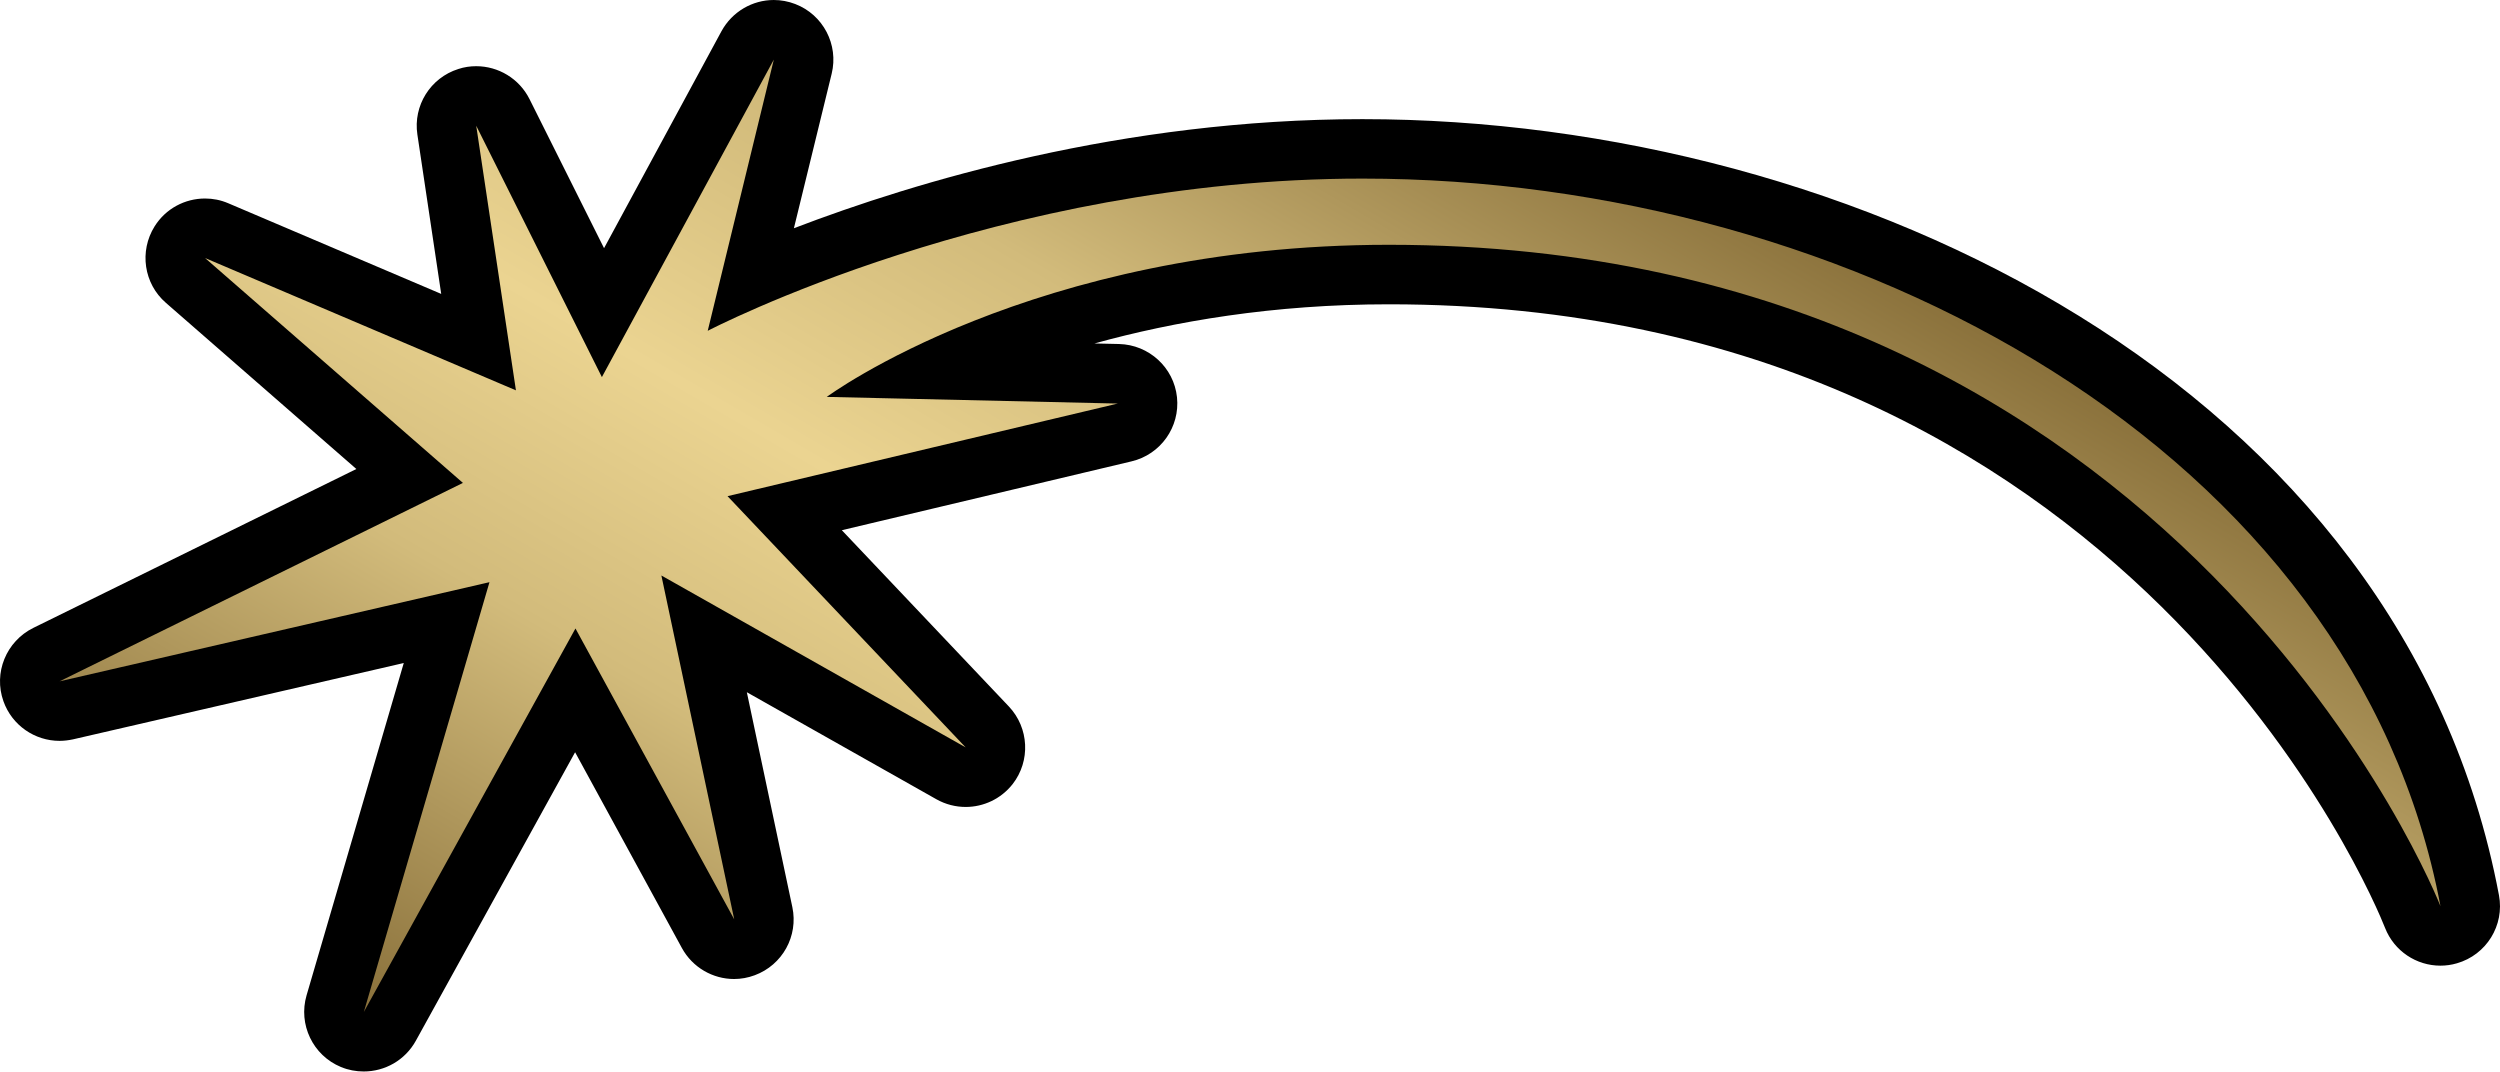
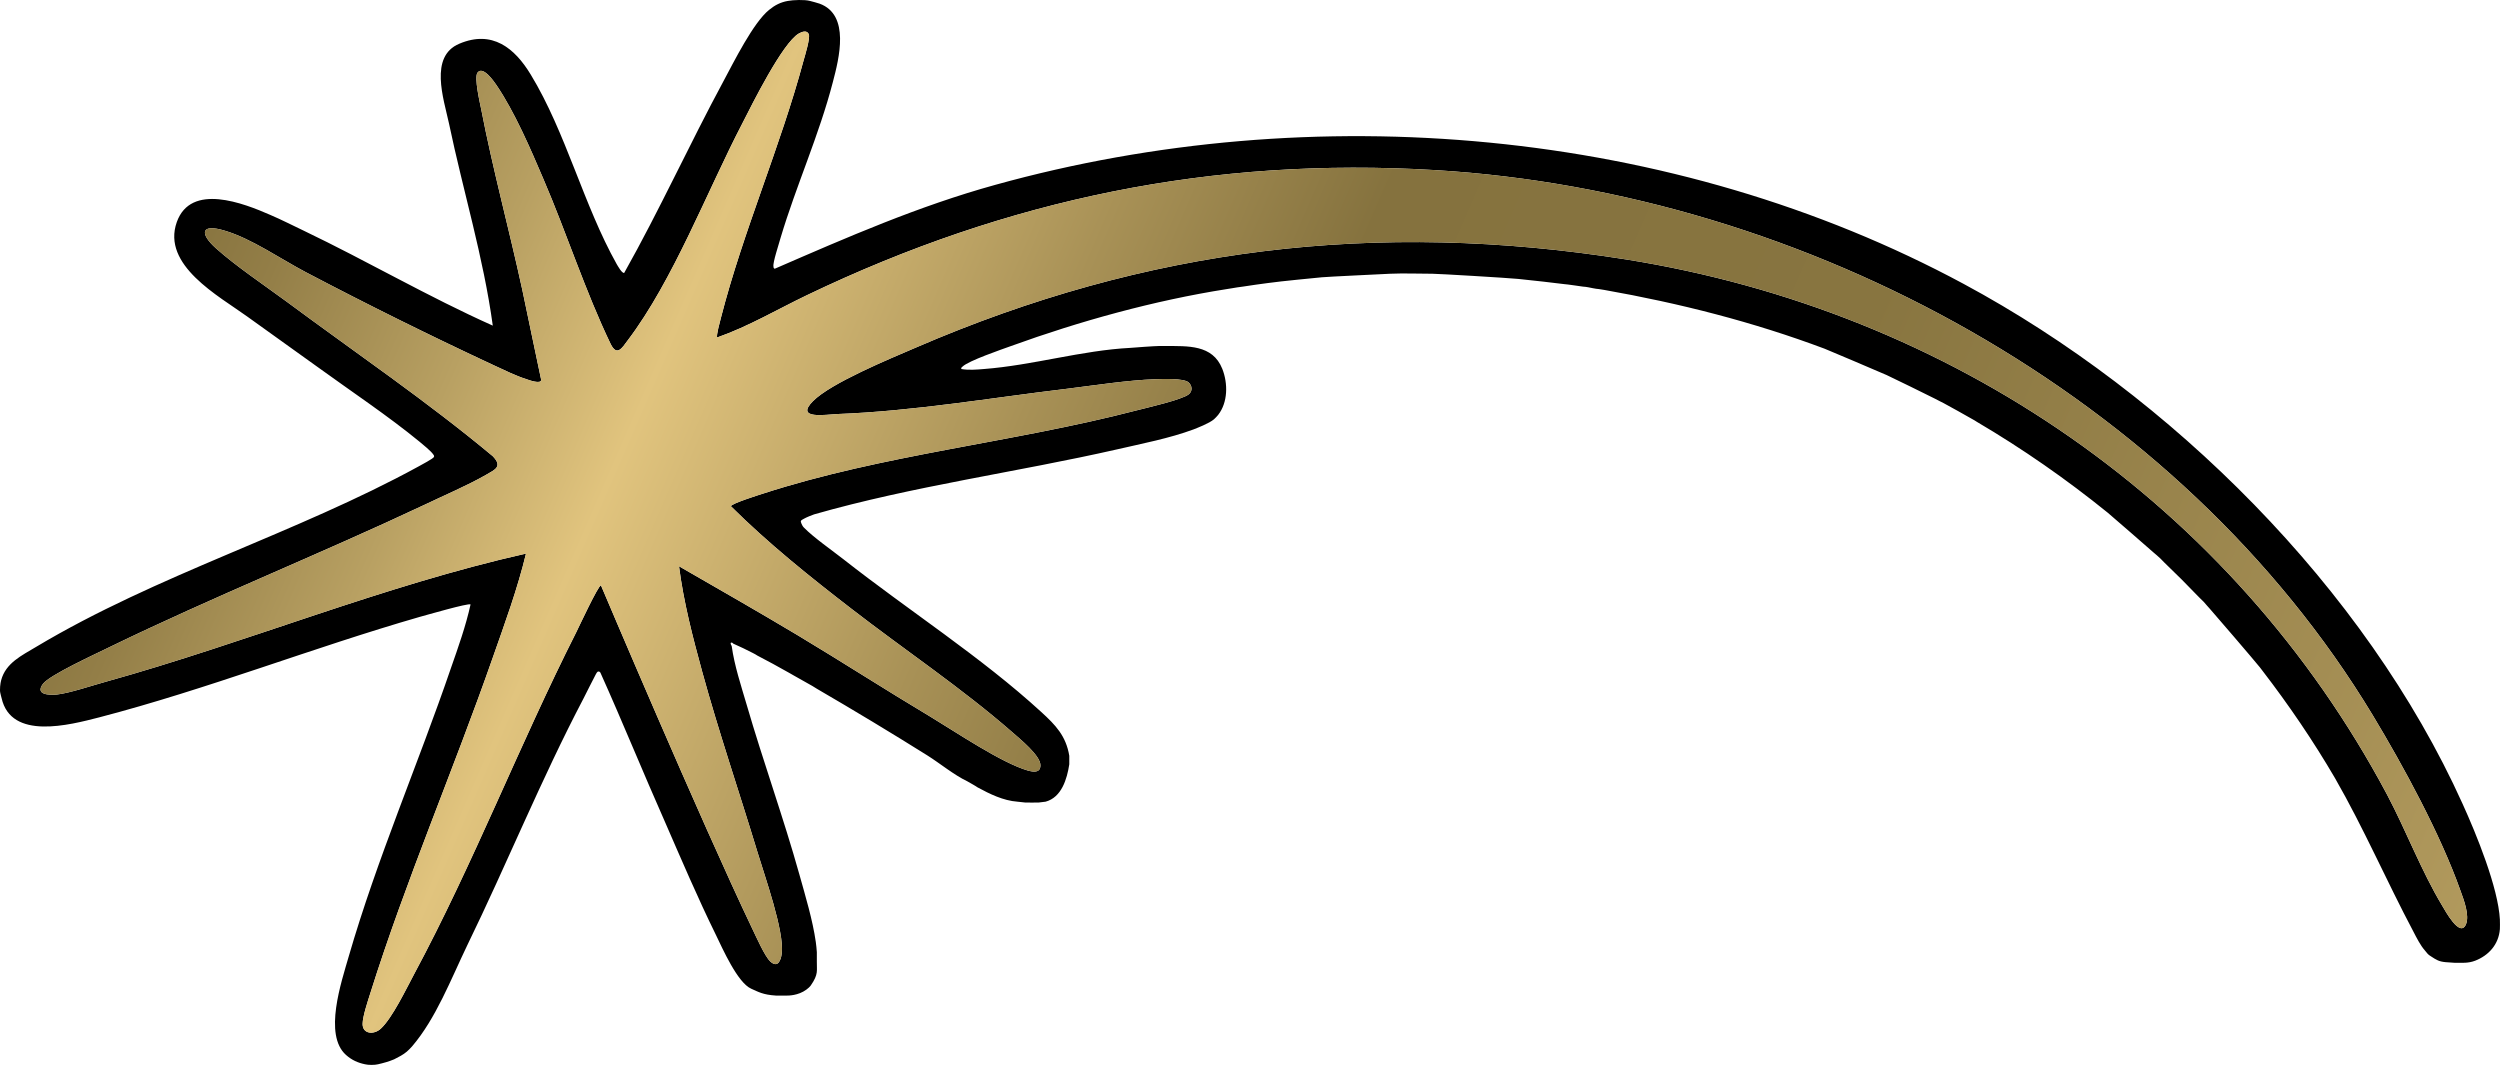
- <svg xmlns="http://www.w3.org/2000/svg" version="1.1" id="Layer_1" x="0px" y="0px" width="116.661" height="50">
-   <defs id="defs5" />
-   <g id="g5" transform="translate(7.2158472e-4)">
-     <path d="M 16.972,50 C 16.613,50 16.253,49.934 15.907,49.79 14.596,49.247 13.91,47.801 14.305,46.447 L 18.841,30.939 3.404,34.502 c -0.209,0.044 -0.419,0.07 -0.625,0.07 -1.152,0 -2.216,-0.719 -2.618,-1.846 -0.475,-1.328 0.128,-2.8 1.394,-3.426 L 16.629,21.886 7.74,14.131 C 6.71,13.237 6.489,11.725 7.213,10.564 7.735,9.731 8.633,9.263 9.569,9.263 c 0.365,0 0.729,0.07 1.085,0.223 l 9.934,4.229 -1.112,-7.436 c -0.203,-1.35 0.606,-2.647 1.911,-3.059 0.276,-0.092 0.559,-0.131 0.834,-0.131 1.03,0 2.006,0.574 2.489,1.538 l 3.477,6.954 5.478,-10.122 C 34.167,0.539 35.117,0 36.106,0 c 0.337,0 0.676,0.062 1.003,0.188 1.303,0.5 2.032,1.897 1.7,3.251 l -1.763,7.212 C 42.717,8.478 52.4,5.56 63.575,5.56 c 22.969,0 48.562,12.439 53.037,36.215 0.266,1.406 -0.587,2.783 -1.963,3.177 -0.254,0.075 -0.513,0.11 -0.771,0.11 -1.114,0 -2.155,-0.676 -2.582,-1.763 C 110.829,42.111 99.421,14.2 64.812,14.2 c -5.396,0 -10.015,0.797 -13.741,1.827 l 1.148,0.026 c 1.397,0.035 2.558,1.096 2.704,2.484 0.146,1.389 -0.763,2.673 -2.125,2.993 l -13.515,3.212 7.794,8.225 c 0.944,0.999 1.019,2.542 0.175,3.624 -0.545,0.692 -1.359,1.065 -2.19,1.065 -0.467,0 -0.938,-0.118 -1.366,-0.359 l -8.846,-4.995 2.124,10.03 c 0.285,1.351 -0.464,2.699 -1.755,3.177 -0.315,0.118 -0.643,0.176 -0.964,0.176 -0.989,0 -1.939,-0.535 -2.438,-1.451 L 26.836,35.103 19.403,48.568 C 18.899,49.479 17.957,50 16.972,50" id="path1" />
-     <path style="fill:url(#SVGID_3_)" id="SVGID_1_" d="M 28.086,17.597 22.222,5.867 24.075,18.215 9.569,12.041 21.602,22.535 2.779,31.794 22.84,27.167 16.977,47.223 26.853,29.327 34.261,42.9 30.862,26.855 45.061,34.877 33.949,23.153 52.157,18.832 38.58,18.521 c 0,0 9.565,-7.098 26.235,-7.098 37.032,0 49.068,30.865 49.068,30.865 C 109.872,20.993 86.415,8.334 63.577,8.334 46.6,8.334 33.025,15.437 33.025,15.437 L 36.109,2.782 Z" />
-     <linearGradient id="SVGID_3_" gradientUnits="userSpaceOnUse" x1="-86.849" y1="-363.978" x2="-84.606" y2="-363.978" gradientTransform="matrix(14.5625,-25.223,25.223,14.5625,10483.743,3169.387)">
-       <stop style="stop-color:#8b723c" offset="0" id="stop1" />
-       <stop style="stop-color:#d2bb7b" offset="0.3" id="stop2" />
-       <stop style="stop-color:#ebd491" offset="0.5" id="stop3" />
-       <stop style="stop-color:#d2bb7b" offset="0.7" id="stop4" />
-       <stop style="stop-color:#8b723c" offset="1" id="stop5" />
+ <svg xmlns="http://www.w3.org/2000/svg" id="Layer_2" width="500" height="212.983" viewBox="0 0 500 212.983">
+   <defs>
+     <style>.cls-1{fill:url(#linear-gradient);}</style>
+     <linearGradient id="linear-gradient" x1="19.66" y1="42.514" x2="565.985" y2="279.785" gradientUnits="userSpaceOnUse">
+       <stop offset=".025" stop-color="#85723e" />
+       <stop offset=".061" stop-color="#937e47" />
+       <stop offset=".13" stop-color="#b8a062" />
+       <stop offset=".193" stop-color="#e1c47e" />
+       <stop offset=".312" stop-color="#a89156" />
+       <stop offset=".394" stop-color="#85723e" />
+       <stop offset=".56" stop-color="#887540" />
+       <stop offset=".746" stop-color="#a38d53" />
+       <stop offset="1" stop-color="#d0b572" />
    </linearGradient>
+   </defs>
+   <g id="rare">
+     <path d="M499.982,183.96c-.332-6.436-4.733-17.19-7.474-23.21-19.473-43.14-58.337-81.672-99.775-103.968-58.129-31.307-130.168-37.452-193.696-19.806-15.321,4.235-29.563,10.463-44.095,16.775-.208-.083-.249-.249-.249-.457-.166-.789,1.121-4.567,1.412-5.688,3.114-10.463,7.723-20.594,10.463-31.182,1.246-4.733,3.488-13.453-2.657-15.695-.623-.208-1.287-.374-1.91-.54-1.08-.291-3.363-.208-4.443,0-1.412.249-2.574.83-3.737,1.785-3.156,2.533-7.059,10.422-9.093,14.2-6.851,12.705-12.83,25.868-19.888,38.407-.457.125-1.287-1.412-1.495-1.744-6.602-11.751-10.173-26.366-17.19-37.909-3.239-5.356-7.723-8.968-14.283-6.187-6.062,2.533-3.156,10.962-2.076,15.944,2.823,13.494,6.892,26.74,8.761,40.441-12.913-5.771-25.12-12.913-37.867-19.017-2.2-1.038-4.36-2.159-6.602-3.114-5.398-2.367-15.902-6.477-18.726,1.412-3.073,8.636,8.387,14.781,14.075,18.892,4.65,3.322,9.301,6.685,13.951,10.006,6.643,4.817,14.242,9.882,20.511,15.031.706.581,2.284,1.869,2.74,2.533.125.166.208.249.166.498-.083.332-2.574,1.619-3.073,1.91-24.497,13.411-52.316,21.633-76.482,36.082-2.907,1.744-6.104,3.239-7.017,6.685-.166.581-.332,1.952-.166,2.575.083.415.166.664.249.996,1.91,8.47,13.536,5.398,19.515,3.861,21.674-5.647,42.642-13.91,64.108-20.096,1.246-.332,9.799-2.823,10.173-2.491-.955,4.318-2.45,8.512-3.903,12.664-6.602,19.307-14.781,38.116-20.47,57.756-1.453,5.065-5.065,15.653-.54,19.681,1.163,1.038,2.408,1.578,3.82,1.868.623.166,1.951.166,2.574,0,1.079-.249,2.159-.54,3.239-.996.332-.166,1.329-.706,1.329-.706.415-.249.83-.498,1.204-.83.291-.249.789-.747,1.038-1.038,4.775-5.564,7.806-13.494,11.003-20.138,7.972-16.359,14.823-33.3,23.252-49.369.83-1.619,1.661-3.322,2.491-4.899.083-.083.249-.623.581-.581.249,0,.374.249.415.374,4.277,9.508,8.512,19.93,12.913,29.854,3.239,7.432,6.519,15.113,10.09,22.38,1.37,2.824,4.36,9.633,7.1,10.837,1.412.623,2.325,1.204,4.941,1.37h2.2c.166,0,2.242.042,3.903-1.204.249-.166.706-.581.872-.83,1.578-2.284,1.163-2.948,1.204-4.775v-1.869c0-.332-.166-1.744-.208-2.034-.623-4.401-2.076-9.176-3.28-13.494-3.197-11.418-7.225-22.546-10.546-33.964-1.121-3.82-2.45-7.806-2.989-11.709,0-.125-.332-.415-.166-.706.29-.083.374.125.498.208,1.287.581,2.657,1.204,3.903,1.868.374.166.664.374.872.498,2.076,1.079,4.235,2.242,6.27,3.405.332.166.623.374.872.498,1.287.748,2.616,1.453,3.903,2.201.291.166.581.374.872.54,7.349,4.277,14.865,8.802,22.089,13.328,2.574,1.619,5.315,3.903,8.014,5.19.249.124,1.08.623,1.163.664.374.208.623.374.872.54,2.45,1.329,5.149,2.657,7.972,2.865.374.042,1.412.166,1.536.166.913,0,1.827.042,2.74,0,.083,0,1.038-.124,1.37-.166,3.197-.872,4.277-4.526,4.733-7.474v-1.702c-.664-3.986-2.741-6.145-5.605-8.761-11.958-10.962-26.698-20.428-39.528-30.518-2.284-1.786-6.021-4.401-7.931-6.353-.249-.249-.374-.498-.498-.789-.291-.623-.083-.664.498-.996.415-.249,1.744-.789,2.034-.872,19.722-5.647,40.525-8.429,60.579-12.996,5.024-1.162,10.463-2.2,15.28-3.986.623-.249,3.156-1.204,4.111-2.034.208-.208.664-.623.83-.872,1.952-2.491,1.993-6.27.83-9.218-1.952-4.899-6.934-4.526-11.377-4.567h-1.204c-.789,0-5.439.332-5.771.374-9.758.498-19.556,3.488-29.355,4.235-1.495.125-2.99.249-4.484,0-.083-.291.083-.332.249-.498,1.204-1.162,7.764-3.405,9.716-4.111,13.743-4.983,28.608-9.093,43.099-11.377l1.038-.166c.747-.125,1.453-.249,2.2-.332.415-.083,4.816-.706,4.941-.706,1.287-.166,2.616-.332,2.699-.332,1.162-.125,5.065-.54,8.18-.83,1.287-.124,12.124-.623,13.619-.706,2.823-.125,5.647,0,8.47,0,1.162,0,15.155.83,17.19,1.038.996.083,9.135.996,9.176,1.038.374,0,3.695.498,3.737.498.789.042,1.37.208,2.076.332.374.083.747.124,1.162.166.249.042.997.166,1.038.166,15.031,2.657,29.771,6.394,44.054,11.751.124.042,11.044,4.65,12.415,5.273.249.083,9.135,4.443,9.674,4.733.581.332,1.162.581,1.702.872.374.166,5.315,2.948,5.813,3.239.249.124.581.332.83.498,9.176,5.398,17.937,11.501,26.2,18.186.208.166,8.886,7.681,9.176,7.972.415.374.872.706,1.37,1.204s.996,1.038,1.536,1.536c1.869,1.785,3.654,3.571,5.439,5.439.54.581,1.121,1.121,1.702,1.702.457.498.83.996,1.204,1.37.291.29,9.301,10.795,10.006,11.709.042.083.498.623.54.706,5.232,6.809,10.131,13.993,14.491,21.466,5.73,9.965,10.297,20.553,15.695,30.726.623,1.204,1.37,2.699,2.284,3.737.332.374.581.83,1.204,1.163,1.08.706,1.578,1.038,2.907,1.162.332.042,1.702.125,1.785.125,1.536,0,2.741.124,4.152-.415,2.657-1.038,4.692-3.197,4.941-6.311.042-.54,0-1.287,0-1.869ZM493.172,184.915c-1.204,2.657-4.111-2.74-4.733-3.778-4.194-6.976-7.183-14.948-11.003-22.172-30.975-58.213-87.194-96.702-152.257-107.083-49.908-7.931-95.872-2.325-142.043,17.646-5.107,2.2-16.941,7.059-20.553,10.712-3.695,3.737,2.741,2.657,4.775,2.574,15.487-.581,30.767-3.239,46.088-5.066,5.688-.706,12.041-1.702,17.688-1.91,1.37-.041,5.564-.208,6.56.623.747.623.872,1.785.042,2.408-1.329,1.08-8.47,2.699-10.546,3.239-24.58,6.394-50.573,8.802-74.696,16.65-.789.249-6.311,1.993-6.311,2.491,7.474,7.432,15.819,14.117,24.165,20.553,10.63,8.221,22.006,15.819,32.137,24.663,1.453,1.287,5.688,4.692,5.605,6.644-.042,1.536-1.453,1.287-2.533.996-5.273-1.536-14.366-7.682-19.39-10.712-8.969-5.356-17.73-11.003-26.657-16.359-7.848-4.692-15.778-9.218-23.708-13.785.913,7.142,2.74,14.159,4.65,21.134,3.322,12.082,7.391,23.999,11.044,36.04,1.412,4.692,5.398,15.861,4.858,20.262-.166,1.37-.789,2.989-2.284,1.619-1.121-1.038-2.865-5.024-3.612-6.56-10.38-21.715-30.269-68.676-30.269-68.676-.54,0-4.443,8.387-4.941,9.384-11.377,22.505-20.511,46.172-32.428,68.385-1.578,2.948-4.36,8.761-6.644,10.878-1.37,1.287-3.654,1.121-3.654-.913,0-1.495,1.038-4.567,1.537-6.145,7.058-22.463,16.691-44.801,24.497-67.139,2.408-6.851,4.941-13.743,6.644-20.802-28.608,6.436-55.804,17.771-83.997,25.618-2.74.747-7.225,2.284-9.84,2.574-1.495.125-4.401.083-2.782-2.117,1.287-1.786,10.795-6.104,13.37-7.391,20.678-10.048,42.061-18.601,62.863-28.4,3.986-1.91,8.595-3.862,12.373-6.021,1.869-1.08,3.363-1.661,1.37-3.737-13.245-11.044-27.487-20.719-41.313-30.975-4.401-3.239-10.09-7.058-14.075-10.629-3.28-2.948-3.031-4.982,1.827-3.488,5.315,1.578,11.21,5.688,16.193,8.304,12.332,6.477,24.996,12.747,37.66,18.643,1.993.914,4.318,2.076,6.436,2.74.457.166,2.948,1.08,2.948.125-1.287-5.979-2.491-12-3.779-18.02-2.616-12.041-5.896-24.082-8.221-36.123-.291-1.412-1.412-6.27-.747-7.266,1.08-1.495,3.28,1.702,3.82,2.491,3.612,5.315,6.809,12.747,9.342,18.684,4.65,10.795,8.429,22.587,13.494,33.092,1.246,2.491,2.242.83,3.405-.748,9.093-11.999,15.861-29.812,22.92-43.389,1.951-3.82,8.014-16.069,11.294-17.979.623-.332,1.578-.747,1.993.124.332.748-.748,4.235-1.038,5.273-4.65,17.314-12.083,34.13-16.526,51.445-.166.664-.996,3.612-.747,3.945,6.27-2.201,12-5.605,17.979-8.47,40.109-19.224,81.008-27.694,125.684-24.995,74.073,4.484,148.811,45.05,187.426,108.993,6.187,10.256,13.577,23.875,17.564,35.127.664,1.827,1.868,4.941,1.079,6.768Z" />
+     <path class="cls-1" d="M493.172,184.915c-1.204,2.657-4.111-2.74-4.733-3.778-4.194-6.976-7.183-14.948-11.003-22.172-30.975-58.213-87.194-96.702-152.257-107.083-49.908-7.931-95.872-2.325-142.043,17.646-5.107,2.2-16.941,7.059-20.553,10.712-3.695,3.737,2.741,2.657,4.775,2.574,15.487-.581,30.767-3.239,46.088-5.066,5.688-.706,12.041-1.702,17.688-1.91,1.37-.041,5.564-.208,6.56.623.747.623.872,1.785.042,2.408-1.329,1.08-8.47,2.699-10.546,3.239-24.58,6.394-50.573,8.802-74.696,16.65-.789.249-6.311,1.993-6.311,2.491,7.474,7.432,15.819,14.117,24.165,20.553,10.63,8.221,22.006,15.819,32.137,24.663,1.453,1.287,5.688,4.692,5.605,6.644-.042,1.536-1.453,1.287-2.533.996-5.273-1.536-14.366-7.682-19.39-10.712-8.969-5.356-17.73-11.003-26.657-16.359-7.848-4.692-15.778-9.218-23.708-13.785.913,7.142,2.74,14.159,4.65,21.134,3.322,12.082,7.391,23.999,11.044,36.04,1.412,4.692,5.398,15.861,4.858,20.262-.166,1.37-.789,2.989-2.284,1.619-1.121-1.038-2.865-5.024-3.612-6.56-10.38-21.715-30.269-68.676-30.269-68.676-.54,0-4.443,8.387-4.941,9.384-11.377,22.505-20.511,46.172-32.428,68.385-1.578,2.948-4.36,8.761-6.644,10.878-1.37,1.287-3.654,1.121-3.654-.913,0-1.495,1.038-4.567,1.537-6.145,7.058-22.463,16.691-44.801,24.497-67.139,2.408-6.851,4.941-13.743,6.644-20.802-28.608,6.436-55.804,17.771-83.997,25.618-2.74.747-7.225,2.284-9.84,2.574-1.495.125-4.401.083-2.782-2.117,1.287-1.786,10.795-6.104,13.37-7.391,20.678-10.048,42.061-18.601,62.863-28.4,3.986-1.91,8.595-3.862,12.373-6.021,1.869-1.08,3.363-1.661,1.37-3.737-13.245-11.044-27.487-20.719-41.313-30.975-4.401-3.239-10.09-7.058-14.075-10.629-3.28-2.948-3.031-4.982,1.827-3.488,5.315,1.578,11.21,5.688,16.193,8.304,12.332,6.477,24.996,12.747,37.66,18.643,1.993.914,4.318,2.076,6.436,2.74.457.166,2.948,1.08,2.948.125-1.287-5.979-2.491-12-3.779-18.02-2.616-12.041-5.896-24.082-8.221-36.123-.291-1.412-1.412-6.27-.747-7.266,1.08-1.495,3.28,1.702,3.82,2.491,3.612,5.315,6.809,12.747,9.342,18.684,4.65,10.795,8.429,22.587,13.494,33.092,1.246,2.491,2.242.83,3.405-.748,9.093-11.999,15.861-29.812,22.92-43.389,1.951-3.82,8.014-16.069,11.294-17.979.623-.332,1.578-.747,1.993.124.332.748-.748,4.235-1.038,5.273-4.65,17.314-12.083,34.13-16.526,51.445-.166.664-.996,3.612-.747,3.945,6.27-2.201,12-5.605,17.979-8.47,40.109-19.224,81.008-27.694,125.684-24.995,74.073,4.484,148.811,45.05,187.426,108.993,6.187,10.256,13.577,23.875,17.564,35.127.664,1.827,1.868,4.941,1.079,6.768Z" />
  </g>
</svg>
